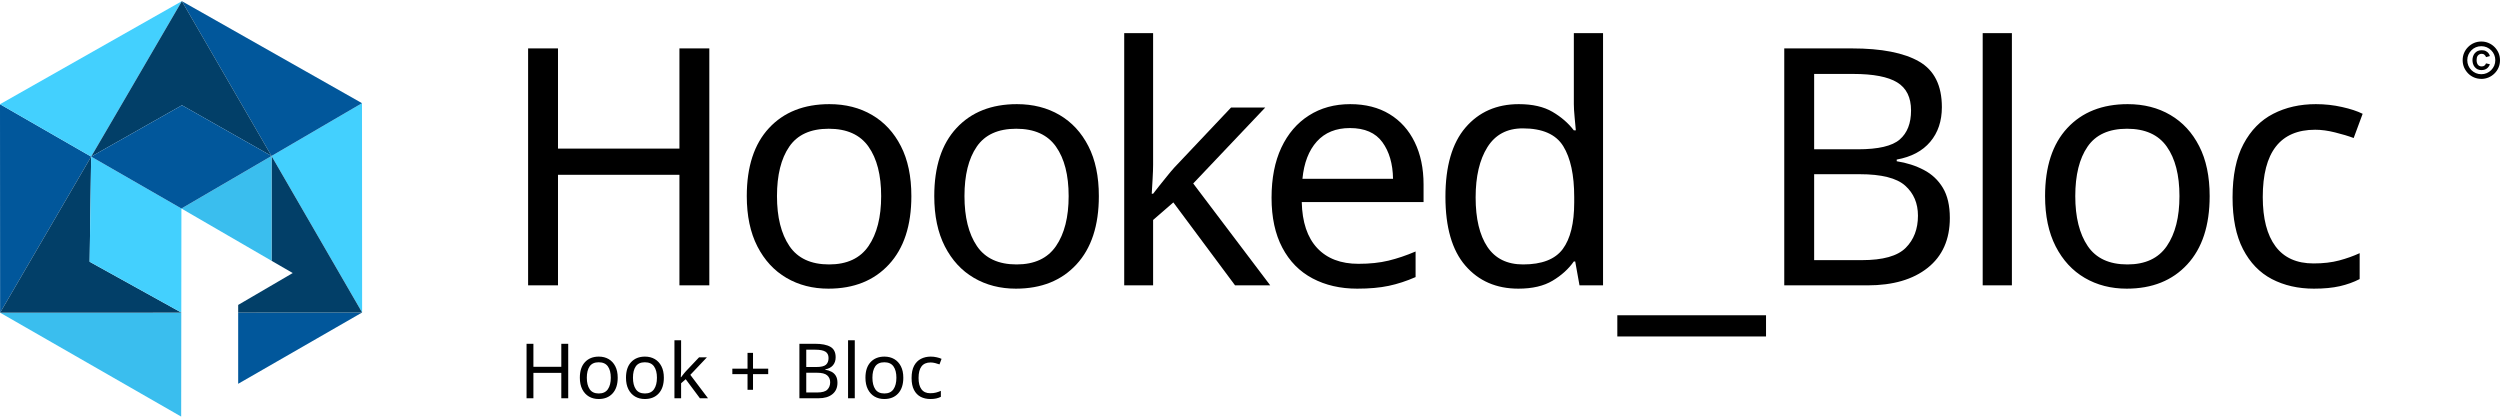
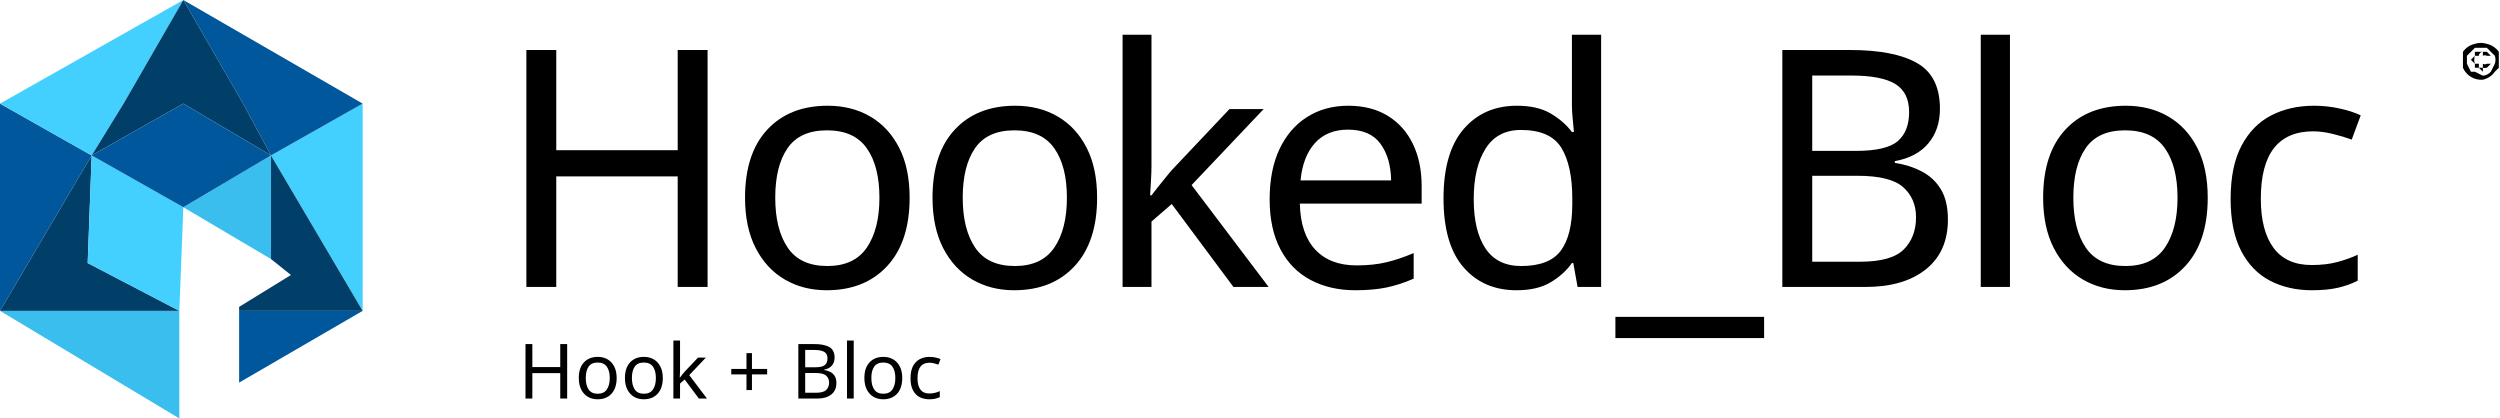
- <svg xmlns="http://www.w3.org/2000/svg" viewBox="0 0 627.28 104.81">
+ <svg xmlns="http://www.w3.org/2000/svg" viewBox="0 0 627.3 104.8">
  <defs>
-     <style>.d{letter-spacing:-.04em;}.e{letter-spacing:-.04em;}.f{fill:#023f68;}.g{fill:#01579b;}.h{fill:#3abeee;}.i{fill:#43d0fe;}.j{font-size:83.26px;}.j,.k{font-family:Manrope-SemiBold, Manrope;}.k{font-size:19.14px;}.l{letter-spacing:-.05em;}</style>
+     <style>.f{fill:#023f68}.g{fill:#01579b}.h{fill:#3abeee}.i{fill:#43d0fe}</style>
  </defs>
-   <g id="a" />
  <g id="b">
    <g id="c">
-       <g>
-         <g>
-           <text class="j" transform="translate(124.43 71.6)">
-             <tspan class="d" x="0" y="0">Hoo</tspan>
-             <tspan class="l" x="150.57" y="0">k</tspan>
-             <tspan class="e" x="190.04" y="0">ed_Bloc</tspan>
-           </text>
-           <path d="M622.59,19.79c-.65,0-1.25-.12-1.82-.36-.57-.24-1.07-.58-1.49-1.01s-.76-.93-1.01-1.5c-.24-.57-.36-1.17-.36-1.82s.12-1.26,.36-1.82c.24-.57,.58-1.06,1.01-1.49s.93-.77,1.49-1.01c.57-.24,1.17-.36,1.82-.36s1.26,.12,1.83,.37c.57,.24,1.06,.58,1.49,1.01s.76,.93,1.01,1.49c.24,.57,.36,1.17,.36,1.82s-.12,1.25-.36,1.82c-.24,.57-.58,1.07-1.01,1.49-.43,.43-.93,.77-1.49,1.01-.57,.24-1.17,.37-1.83,.37Zm0-1.17c.49,0,.94-.09,1.36-.27,.42-.18,.8-.43,1.12-.76s.58-.7,.76-1.12c.18-.43,.27-.88,.27-1.37s-.09-.94-.27-1.36c-.18-.42-.43-.8-.76-1.12-.32-.32-.7-.58-1.12-.76-.42-.18-.88-.27-1.36-.27s-.95,.09-1.37,.27c-.43,.18-.8,.43-1.12,.76s-.58,.7-.76,1.12c-.18,.42-.27,.88-.27,1.36s.09,.95,.27,1.37c.18,.43,.43,.8,.76,1.12,.32,.32,.7,.58,1.12,.76,.43,.18,.88,.27,1.37,.27Zm.08-1.03c-.38,0-.71-.06-.99-.19-.28-.13-.53-.32-.75-.59-.2-.26-.35-.53-.43-.82-.08-.29-.13-.59-.13-.9,0-.32,.05-.63,.14-.92,.09-.29,.23-.55,.42-.79,.22-.26,.47-.46,.76-.59,.29-.13,.63-.19,1.03-.19,.22,0,.42,.02,.6,.06,.18,.04,.37,.13,.56,.25,.21,.12,.39,.28,.54,.48s.26,.42,.32,.68l-.96,.26c-.04-.11-.09-.22-.16-.32-.07-.1-.16-.19-.26-.28-.09-.08-.2-.14-.32-.18s-.24-.05-.37-.05c-.2,0-.38,.04-.54,.12-.16,.08-.3,.19-.42,.34-.12,.15-.2,.32-.24,.52-.04,.2-.06,.4-.06,.6,0,.21,.02,.41,.07,.61,.05,.2,.13,.37,.23,.52,.11,.15,.25,.26,.41,.34,.16,.08,.35,.12,.56,.12,.29,0,.52-.07,.7-.21,.09-.08,.17-.16,.23-.25,.06-.09,.11-.19,.16-.31l.97,.22c-.07,.23-.18,.43-.31,.61-.13,.18-.28,.34-.45,.46-.18,.13-.37,.22-.58,.29-.21,.07-.45,.1-.74,.1Z" />
-           <text class="k" transform="translate(130.26 99.93)">
-             <tspan x="0" y="0">Hook + Bloc</tspan>
-           </text>
-         </g>
-         <g>
-           <polygon class="h" points=".03 78.46 45.46 104.53 45.49 78.44 .03 78.46" />
-           <polygon class="g" points="59.76 96.3 90.86 78.41 59.76 78.43 59.76 96.3" />
-           <polygon class="g" points="0 26.15 .03 78.46 22.87 39.3 0 26.15" />
-           <polygon class="i" points="90.86 78.41 90.83 25.89 68.13 39.14 90.86 78.41" />
-           <polygon class="f" points="45.49 78.42 22.49 65.68 22.49 65.68 22.87 39.3 .03 78.46 45.49 78.44 45.49 78.42" />
-           <polygon class="f" points="68.14 65.38 68.09 65.41 73.45 68.51 59.76 76.51 59.76 78.43 90.86 78.41 68.13 39.14 68.14 65.38" />
-           <polygon class="h" points="68.13 39.14 45.66 52.24 45.52 52.32 68.09 65.41 68.14 65.38 68.13 39.14" />
-           <polygon class="i" points="22.49 65.68 22.49 65.68 45.49 78.42 45.52 52.32 22.87 39.3 22.49 65.68" />
-           <polygon class="i" points="30.6 26.07 45.63 .29 0 26.15 22.87 39.3 30.6 26.07" />
-           <polygon class="g" points="68.13 39.14 90.83 25.89 45.63 .29 60.51 25.98 68.13 39.14" />
-           <polygon class="f" points="22.87 39.3 45.65 26.41 68.13 39.14 60.51 25.98 45.63 .29 30.6 26.07 22.87 39.3" />
-           <polygon class="g" points="68.13 39.14 45.65 26.41 22.87 39.3 45.52 52.32 45.66 52.24 68.13 39.14" />
-         </g>
-       </g>
+       <text style="font-family:Manrope-SemiBold,Manrope;font-size:83.26px" transform="translate(124 72)">
+         <tspan x="0" y="0" style="letter-spacing:-.04em">Hoo</tspan>
+         <tspan x="150.6" y="0" style="letter-spacing:-.05em">k</tspan>
+         <tspan x="190" y="0" style="letter-spacing:-.04em">ed_Bloc</tspan>
+       </text>
+       <path d="M623 20a5 5 0 0 1-5-3v-4a5 5 0 0 1 3-2 5 5 0 0 1 3 0 5 5 0 0 1 3 2v4l-1 1a5 5 0 0 1-3 2Zm0-1a3 3 0 0 0 2-1l1-2a3 3 0 0 0 0-2l-1-1-1-1h-3l-1 1-1 1v2l1 2h1l2 1Zm0-1-1-1h-1v-1l-1-1 1-1v-1h3l1 1h-1a1 1 0 0 0-1 0v-1a1 1 0 0 0-1 1h-1a3 3 0 0 0 0 2h1v1h1v-1a1 1 0 0 0 1 0h1l-1 1a2 2 0 0 1-1 0v1Z" />
+       <text style="font-size:19.14px;font-family:Manrope-SemiBold,Manrope" transform="translate(130 100)">
+         <tspan x="0" y="0">Hook + Bloc</tspan>
+       </text>
+       <path d="m0 78 45 27V78H0z" class="h" />
+       <path d="m60 96 31-18H60v18zM0 26v52l23-39L0 26z" class="g" />
+       <path d="M91 78V26L68 39l23 39z" class="i" />
+       <path d="M45 78 22 66l1-27L0 78h45zm23-13 5 4-13 8v1h31L68 39v26z" class="f" />
+       <path d="M68 39 46 52l22 13V39z" class="h" />
+       <path d="m22 66 23 12 1-26-23-13-1 27zm9-40L46 0 0 26l23 13 8-13z" class="i" />
+       <path d="m68 39 23-13L46 0l15 26 7 13z" class="g" />
+       <path d="m23 39 23-13 22 13-7-13L46 0 31 26l-8 13z" class="f" />
+       <path d="M68 39 46 26 23 39l23 13 22-13z" class="g" />
    </g>
  </g>
</svg>
